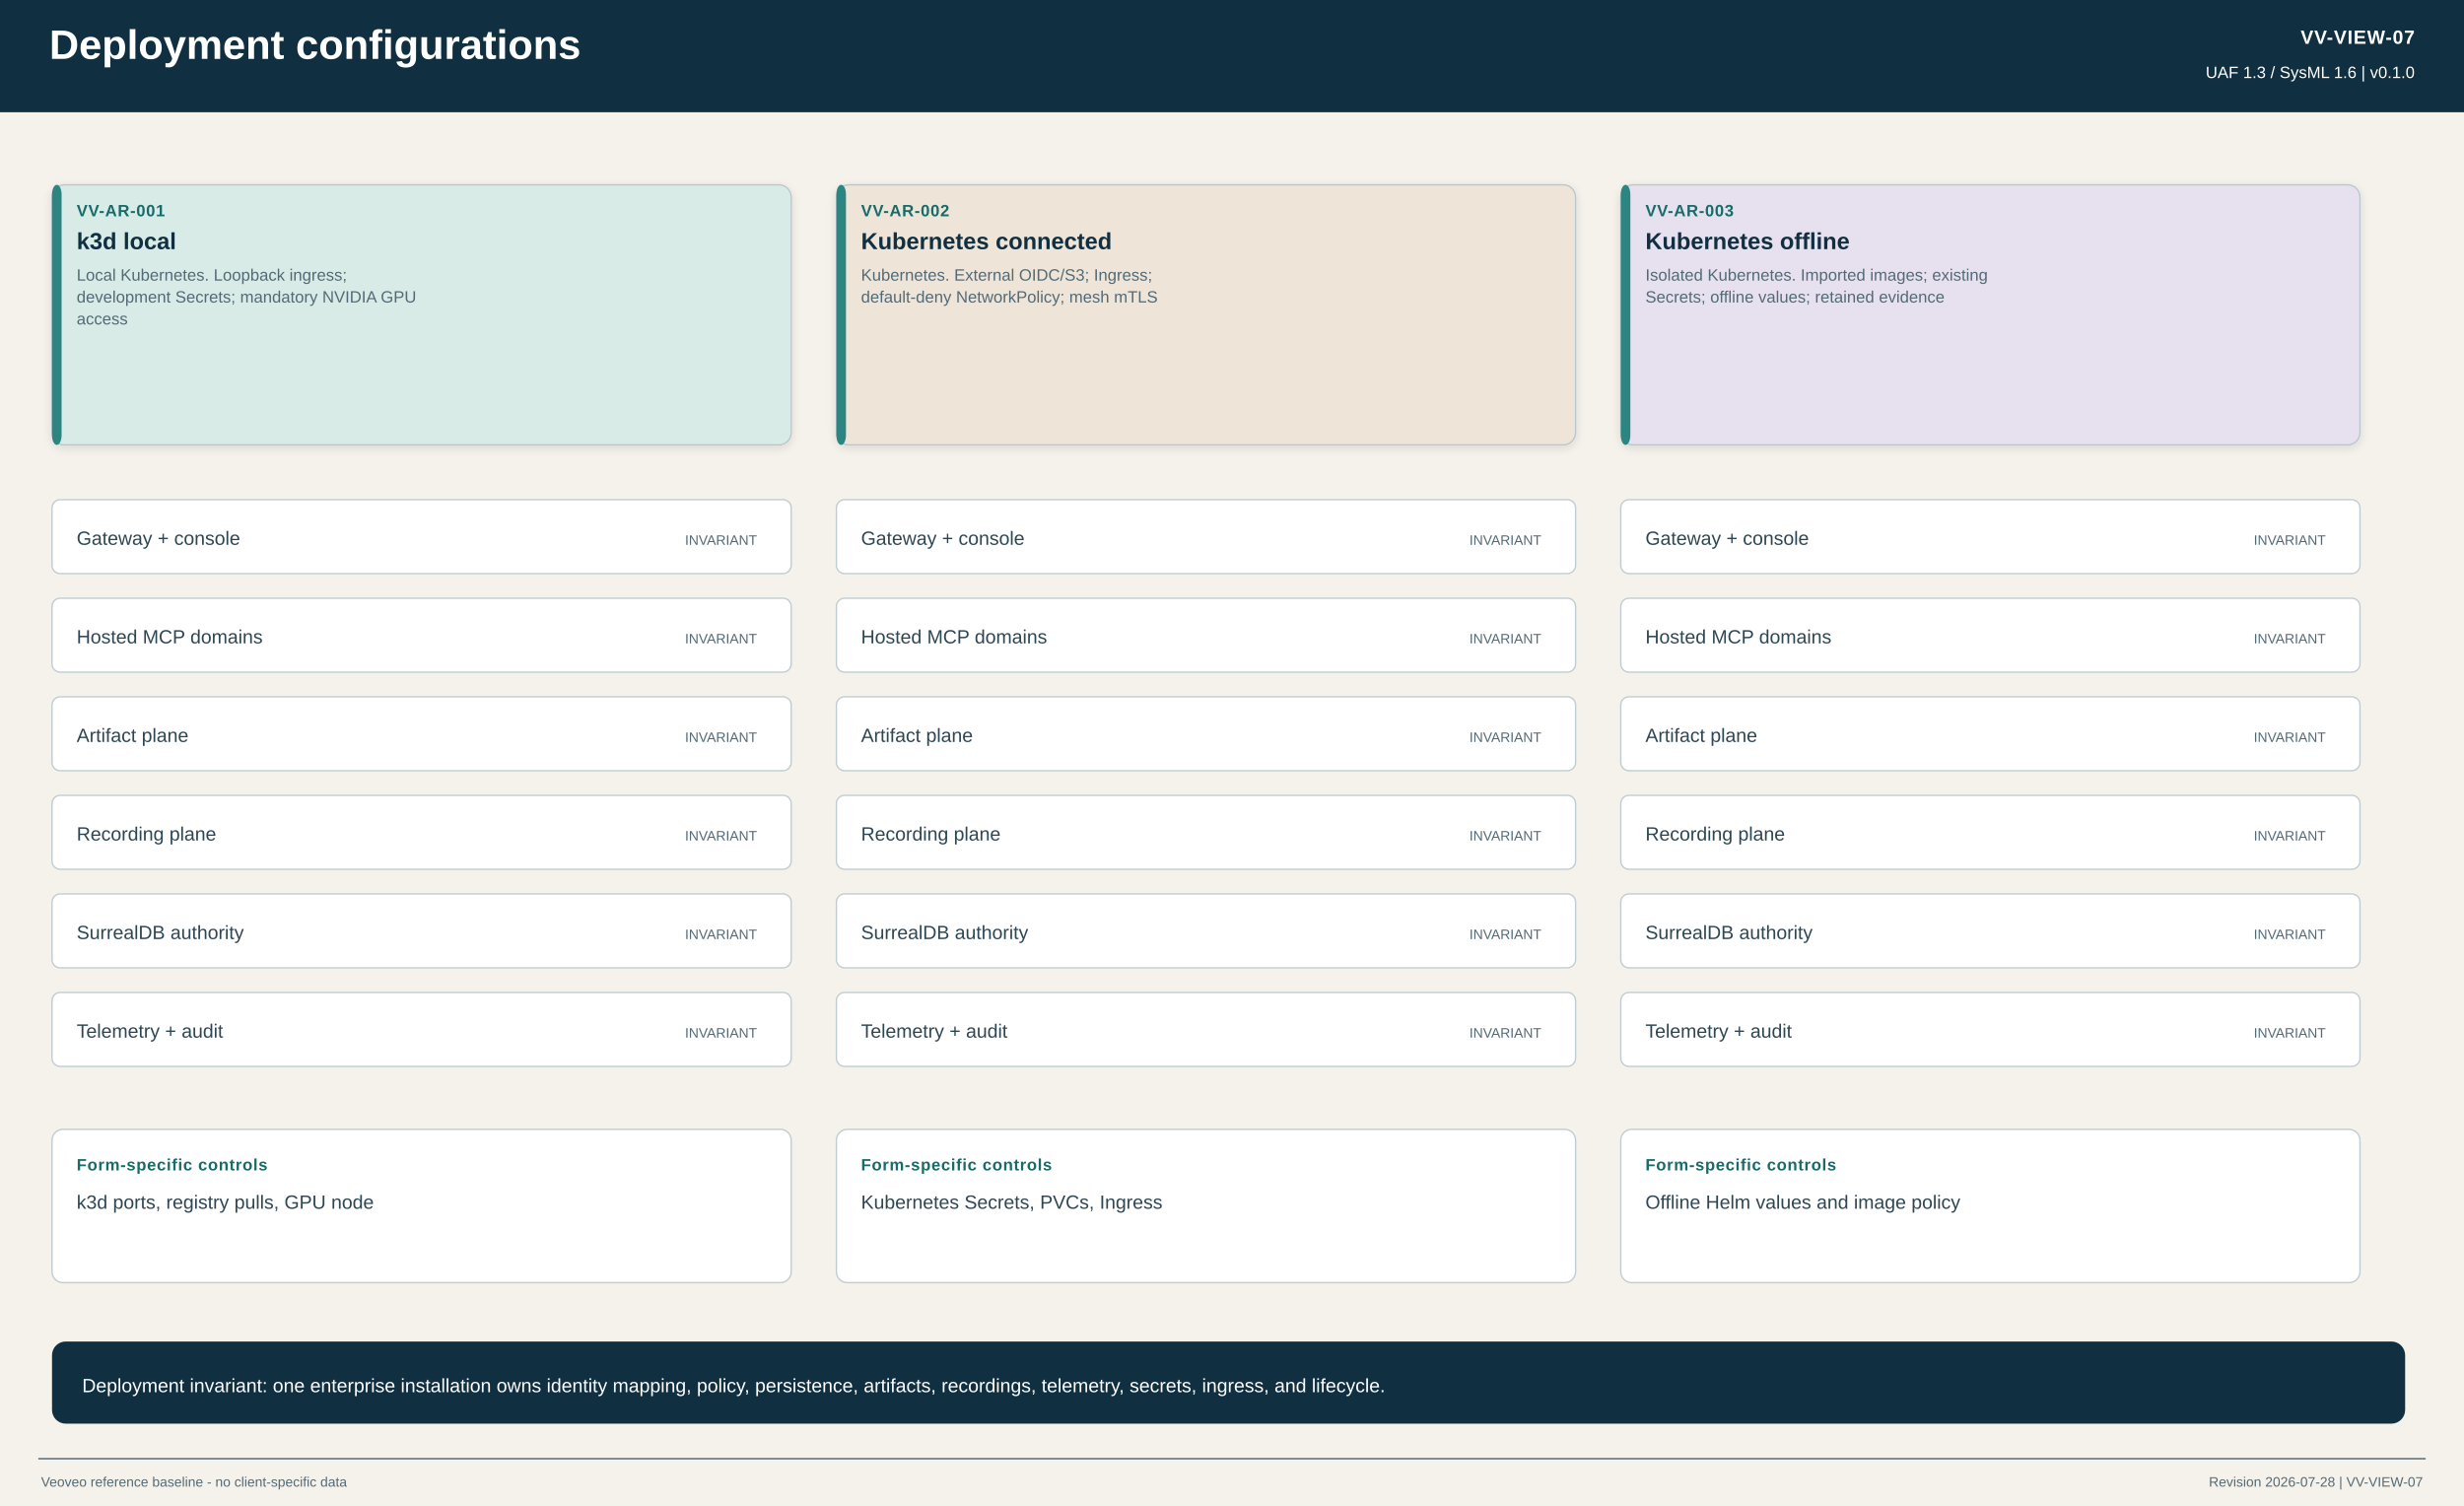
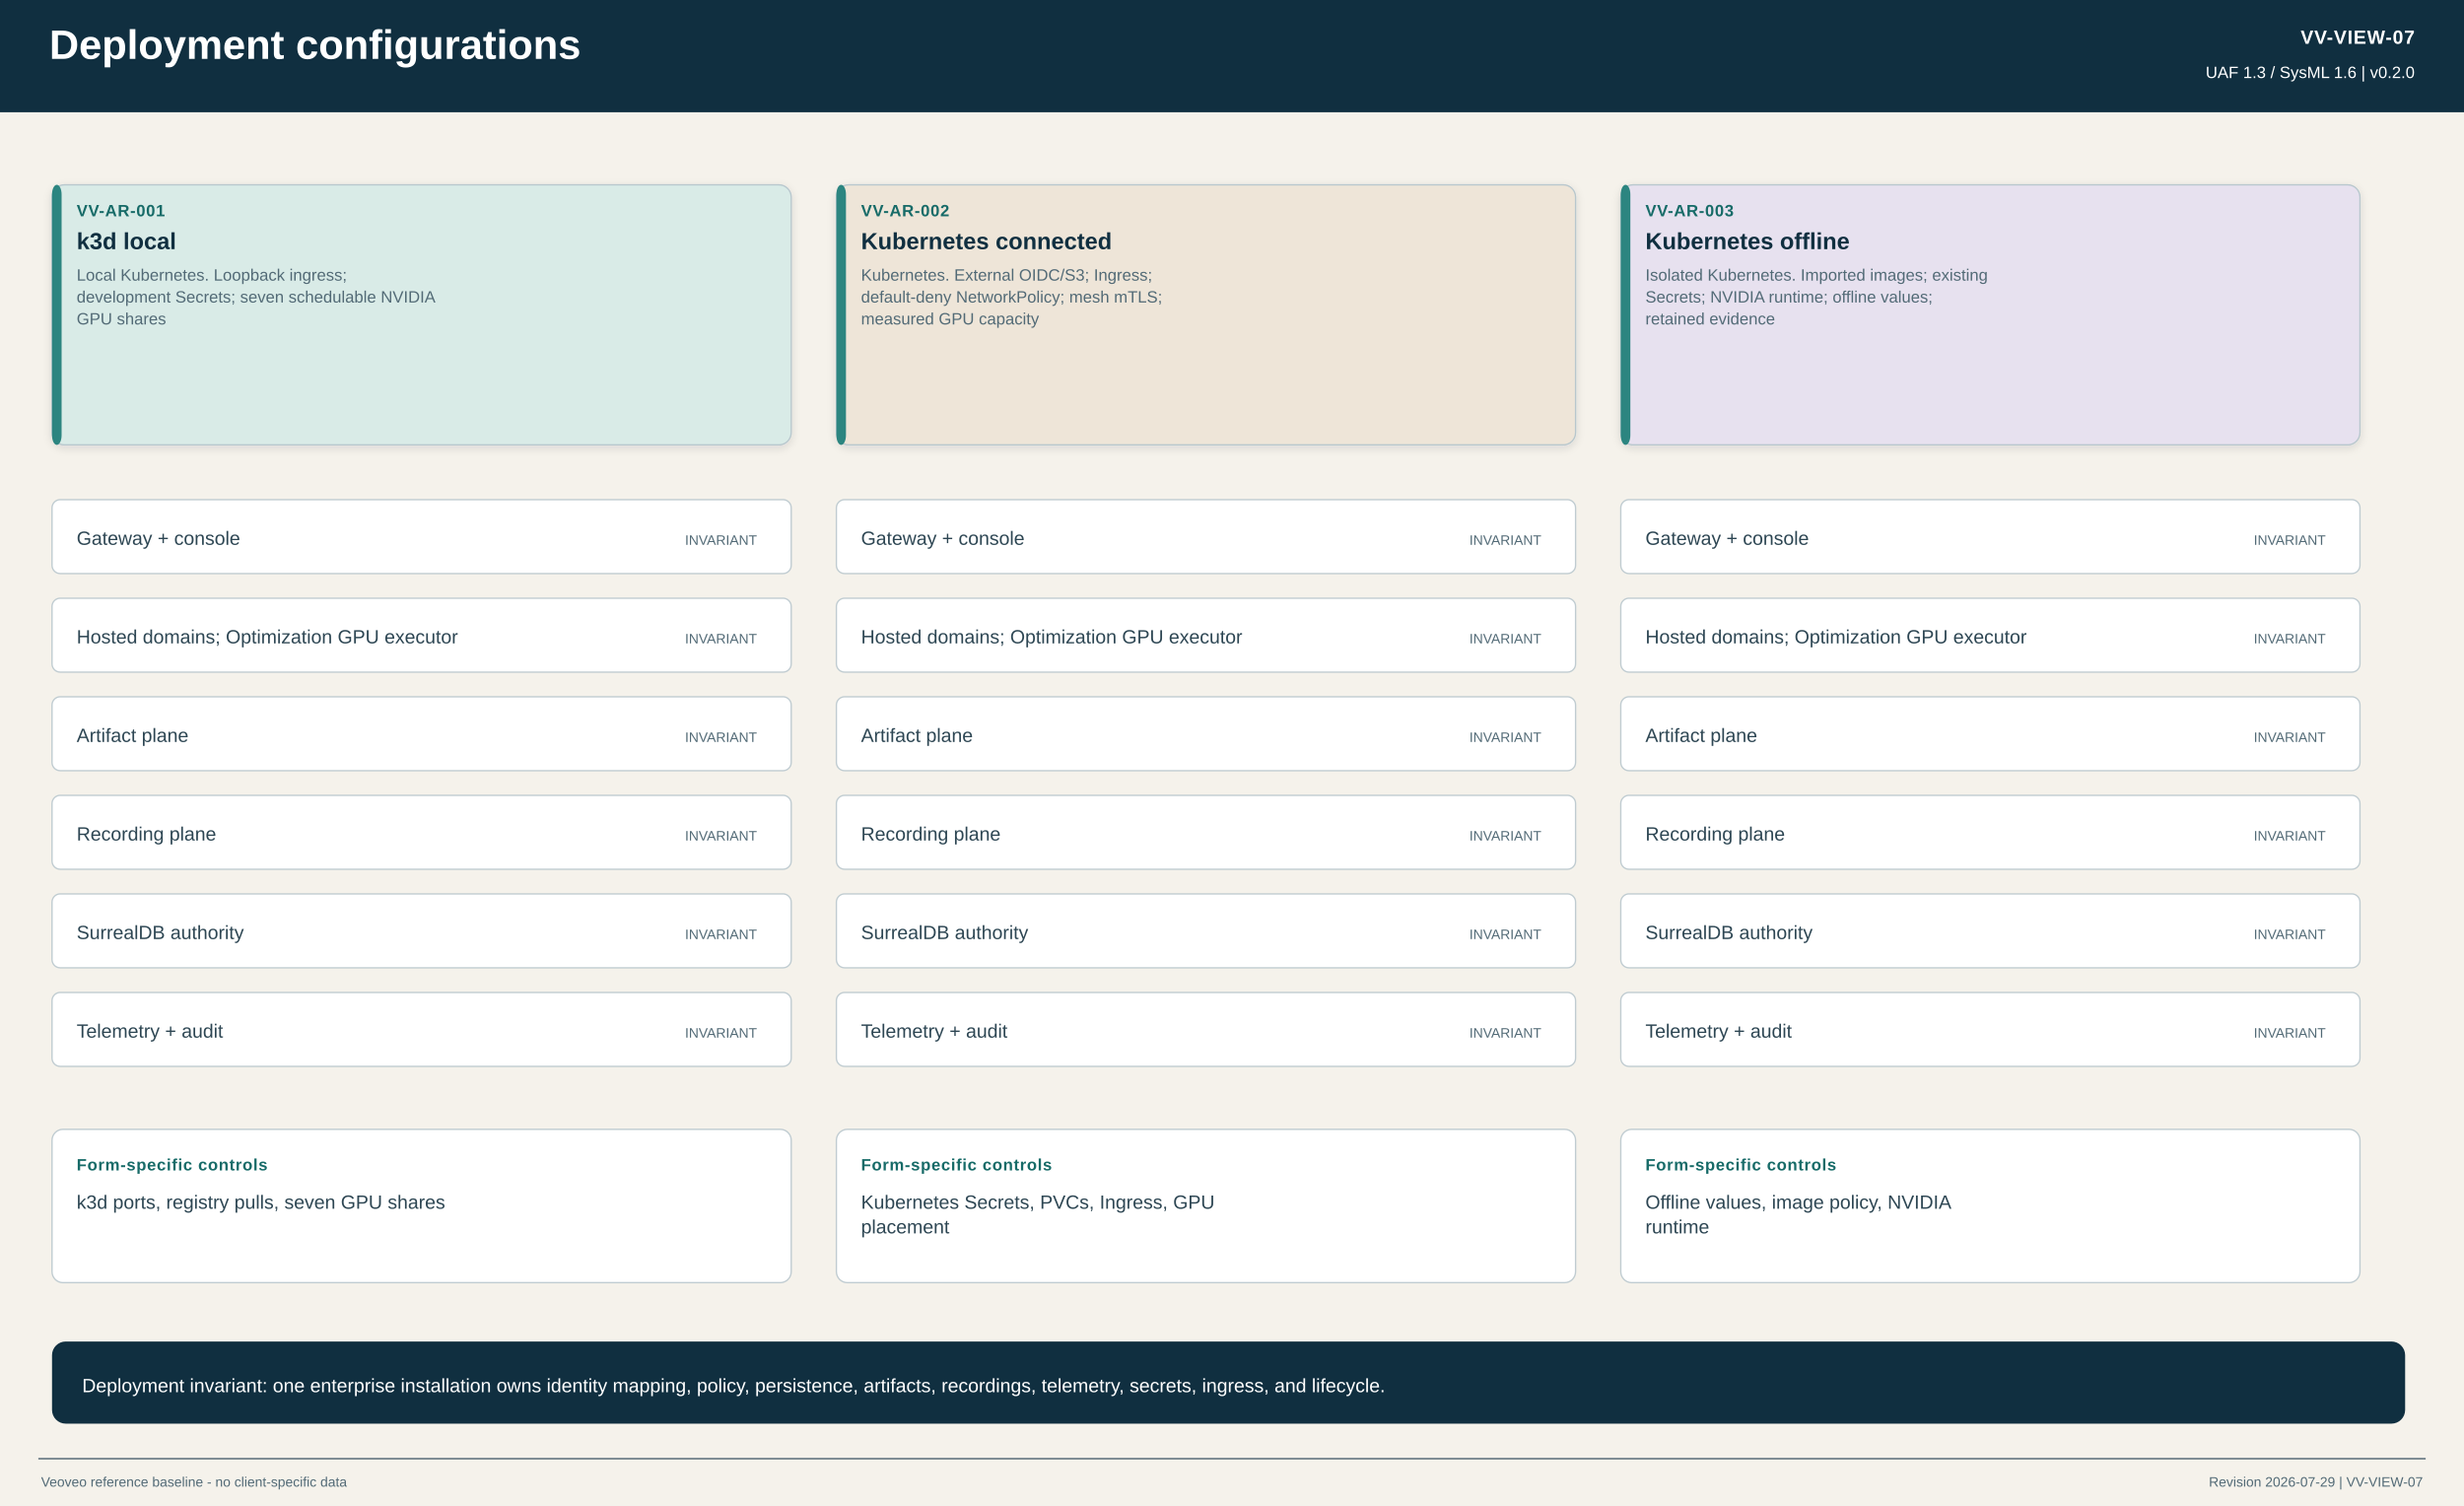
<svg xmlns="http://www.w3.org/2000/svg" viewBox="0 0 1800 1100" width="1800" height="1100" role="img" aria-labelledby="title desc">
  <defs>
    <marker id="arrow" viewBox="0 0 10 10" refX="9" refY="5" markerWidth="7" markerHeight="7" orient="auto-start-reverse">
      <path d="M 0 0 L 10 5 L 0 10 z" fill="#21465b" />
    </marker>
    <marker id="arrow-muted" viewBox="0 0 10 10" refX="9" refY="5" markerWidth="7" markerHeight="7" orient="auto-start-reverse">
      <path d="M 0 0 L 10 5 L 0 10 z" fill="#687983" />
    </marker>
    <filter id="shadow" x="-10%" y="-10%" width="120%" height="130%">
      <feDropShadow dx="0" dy="2" stdDeviation="3" flood-color="#0b2534" flood-opacity="0.12" />
    </filter>
  </defs>
  <style>
.title{font:700 30px Arial,Helvetica,sans-serif;fill:#102f40}.subtitle{font:400 15px Arial,Helvetica,sans-serif;fill:#4d626d}.label{font:700 14px Arial,Helvetica,sans-serif;fill:#102f40;letter-spacing:.04em}.node-title{font:700 17px Arial,Helvetica,sans-serif;fill:#102f40}.node-id{font:700 12px Arial,Helvetica,sans-serif;fill:#176b68;letter-spacing:.04em}.body{font:400 14px Arial,Helvetica,sans-serif;fill:#2d4653}.small{font:400 12px Arial,Helvetica,sans-serif;fill:#526a76}.tiny{font:400 10px Arial,Helvetica,sans-serif;fill:#526a76}.inverse{fill:#ffffff}.edge{stroke:#21465b;stroke-width:2.2;fill:none;marker-end:url(#arrow)}.edge-muted{stroke:#687983;stroke-width:1.6;fill:none;marker-end:url(#arrow-muted)}.edge-dash{stroke:#687983;stroke-width:1.5;stroke-dasharray:7 6;fill:none;marker-end:url(#arrow-muted)}
</style>
  <rect x="0" y="0" width="1800" height="1100" rx="0" fill="#f5f2eb" stroke="none" stroke-width="1" opacity="1" />
  <rect x="0" y="0" width="1800" height="82" rx="0" fill="#102f40" stroke="none" stroke-width="1" opacity="1" />
  <text x="36" y="43" class="title inverse" text-anchor="start">Deployment configurations</text>
  <text x="1764" y="32" class="label inverse" text-anchor="end">VV-VIEW-07</text>
-   <text x="1764" y="57" class="small inverse" text-anchor="end">UAF 1.3 / SysML 1.6 | v0.1.0</text>
+   <text x="1764" y="57" class="small inverse" text-anchor="end">UAF 1.3 / SysML 1.6 | v0.2.0</text>
  <rect x="38" y="135" width="540" height="190" rx="9" fill="#d9ebe7" stroke="#b8c7cd" stroke-width="1" opacity="1" filter="url(#shadow)" />
  <rect x="38" y="135" width="7" height="190" rx="7" fill="#2c8580" stroke="none" stroke-width="1" opacity="1" />
  <text x="56" y="158" class="node-id" text-anchor="start">VV-AR-001</text>
  <text x="56" y="182" class="node-title" text-anchor="start">
    <tspan x="56" dy="0">k3d local</tspan>
  </text>
  <text x="56" y="205" class="small" text-anchor="start">
    <tspan x="56" dy="0">Local Kubernetes. Loopback ingress;</tspan>
-     <tspan x="56" dy="16">development Secrets; mandatory NVIDIA GPU</tspan>
-     <tspan x="56" dy="16">access</tspan>
+     <tspan x="56" dy="16">development Secrets; seven schedulable NVIDIA</tspan>
+     <tspan x="56" dy="16">GPU shares</tspan>
  </text>
  <rect x="38" y="365" width="540" height="54" rx="6" fill="#ffffff" stroke="#c0ccd1" stroke-width="1" opacity="1" />
  <text x="56" y="398" class="body" text-anchor="start">Gateway + console</text>
  <text x="553" y="398" class="tiny" text-anchor="end">INVARIANT</text>
  <rect x="38" y="437" width="540" height="54" rx="6" fill="#ffffff" stroke="#c0ccd1" stroke-width="1" opacity="1" />
-   <text x="56" y="470" class="body" text-anchor="start">Hosted MCP domains</text>
+   <text x="56" y="470" class="body" text-anchor="start">Hosted domains; Optimization GPU executor</text>
  <text x="553" y="470" class="tiny" text-anchor="end">INVARIANT</text>
  <rect x="38" y="509" width="540" height="54" rx="6" fill="#ffffff" stroke="#c0ccd1" stroke-width="1" opacity="1" />
  <text x="56" y="542" class="body" text-anchor="start">Artifact plane</text>
  <text x="553" y="542" class="tiny" text-anchor="end">INVARIANT</text>
  <rect x="38" y="581" width="540" height="54" rx="6" fill="#ffffff" stroke="#c0ccd1" stroke-width="1" opacity="1" />
  <text x="56" y="614" class="body" text-anchor="start">Recording plane</text>
  <text x="553" y="614" class="tiny" text-anchor="end">INVARIANT</text>
  <rect x="38" y="653" width="540" height="54" rx="6" fill="#ffffff" stroke="#c0ccd1" stroke-width="1" opacity="1" />
  <text x="56" y="686" class="body" text-anchor="start">SurrealDB authority</text>
  <text x="553" y="686" class="tiny" text-anchor="end">INVARIANT</text>
  <rect x="38" y="725" width="540" height="54" rx="6" fill="#ffffff" stroke="#c0ccd1" stroke-width="1" opacity="1" />
  <text x="56" y="758" class="body" text-anchor="start">Telemetry + audit</text>
  <text x="553" y="758" class="tiny" text-anchor="end">INVARIANT</text>
  <rect x="38" y="825" width="540" height="112" rx="8" fill="#ffffff" stroke="#c0ccd1" stroke-width="1" opacity="1" />
  <text x="56" y="855" class="node-id" text-anchor="start">Form-specific controls</text>
  <text x="56" y="883" class="body" text-anchor="start">
-     <tspan x="56" dy="0">k3d ports, registry pulls, GPU node</tspan>
+     <tspan x="56" dy="0">k3d ports, registry pulls, seven GPU shares</tspan>
  </text>
  <rect x="611" y="135" width="540" height="190" rx="9" fill="#eee5d8" stroke="#b8c7cd" stroke-width="1" opacity="1" filter="url(#shadow)" />
  <rect x="611" y="135" width="7" height="190" rx="7" fill="#2c8580" stroke="none" stroke-width="1" opacity="1" />
  <text x="629" y="158" class="node-id" text-anchor="start">VV-AR-002</text>
  <text x="629" y="182" class="node-title" text-anchor="start">
    <tspan x="629" dy="0">Kubernetes connected</tspan>
  </text>
  <text x="629" y="205" class="small" text-anchor="start">
    <tspan x="629" dy="0">Kubernetes. External OIDC/S3; Ingress;</tspan>
-     <tspan x="629" dy="16">default-deny NetworkPolicy; mesh mTLS</tspan>
+     <tspan x="629" dy="16">default-deny NetworkPolicy; mesh mTLS;</tspan>
+     <tspan x="629" dy="16">measured GPU capacity</tspan>
  </text>
  <rect x="611" y="365" width="540" height="54" rx="6" fill="#ffffff" stroke="#c0ccd1" stroke-width="1" opacity="1" />
  <text x="629" y="398" class="body" text-anchor="start">Gateway + console</text>
  <text x="1126" y="398" class="tiny" text-anchor="end">INVARIANT</text>
  <rect x="611" y="437" width="540" height="54" rx="6" fill="#ffffff" stroke="#c0ccd1" stroke-width="1" opacity="1" />
-   <text x="629" y="470" class="body" text-anchor="start">Hosted MCP domains</text>
+   <text x="629" y="470" class="body" text-anchor="start">Hosted domains; Optimization GPU executor</text>
  <text x="1126" y="470" class="tiny" text-anchor="end">INVARIANT</text>
  <rect x="611" y="509" width="540" height="54" rx="6" fill="#ffffff" stroke="#c0ccd1" stroke-width="1" opacity="1" />
  <text x="629" y="542" class="body" text-anchor="start">Artifact plane</text>
  <text x="1126" y="542" class="tiny" text-anchor="end">INVARIANT</text>
  <rect x="611" y="581" width="540" height="54" rx="6" fill="#ffffff" stroke="#c0ccd1" stroke-width="1" opacity="1" />
  <text x="629" y="614" class="body" text-anchor="start">Recording plane</text>
  <text x="1126" y="614" class="tiny" text-anchor="end">INVARIANT</text>
  <rect x="611" y="653" width="540" height="54" rx="6" fill="#ffffff" stroke="#c0ccd1" stroke-width="1" opacity="1" />
  <text x="629" y="686" class="body" text-anchor="start">SurrealDB authority</text>
  <text x="1126" y="686" class="tiny" text-anchor="end">INVARIANT</text>
  <rect x="611" y="725" width="540" height="54" rx="6" fill="#ffffff" stroke="#c0ccd1" stroke-width="1" opacity="1" />
  <text x="629" y="758" class="body" text-anchor="start">Telemetry + audit</text>
  <text x="1126" y="758" class="tiny" text-anchor="end">INVARIANT</text>
  <rect x="611" y="825" width="540" height="112" rx="8" fill="#ffffff" stroke="#c0ccd1" stroke-width="1" opacity="1" />
  <text x="629" y="855" class="node-id" text-anchor="start">Form-specific controls</text>
  <text x="629" y="883" class="body" text-anchor="start">
-     <tspan x="629" dy="0">Kubernetes Secrets, PVCs, Ingress</tspan>
+     <tspan x="629" dy="0">Kubernetes Secrets, PVCs, Ingress, GPU</tspan>
+     <tspan x="629" dy="18">placement</tspan>
  </text>
  <rect x="1184" y="135" width="540" height="190" rx="9" fill="#e7e1ef" stroke="#b8c7cd" stroke-width="1" opacity="1" filter="url(#shadow)" />
  <rect x="1184" y="135" width="7" height="190" rx="7" fill="#2c8580" stroke="none" stroke-width="1" opacity="1" />
  <text x="1202" y="158" class="node-id" text-anchor="start">VV-AR-003</text>
  <text x="1202" y="182" class="node-title" text-anchor="start">
    <tspan x="1202" dy="0">Kubernetes offline</tspan>
  </text>
  <text x="1202" y="205" class="small" text-anchor="start">
    <tspan x="1202" dy="0">Isolated Kubernetes. Imported images; existing</tspan>
-     <tspan x="1202" dy="16">Secrets; offline values; retained evidence</tspan>
+     <tspan x="1202" dy="16">Secrets; NVIDIA runtime; offline values;</tspan>
+     <tspan x="1202" dy="16">retained evidence</tspan>
  </text>
  <rect x="1184" y="365" width="540" height="54" rx="6" fill="#ffffff" stroke="#c0ccd1" stroke-width="1" opacity="1" />
  <text x="1202" y="398" class="body" text-anchor="start">Gateway + console</text>
  <text x="1699" y="398" class="tiny" text-anchor="end">INVARIANT</text>
  <rect x="1184" y="437" width="540" height="54" rx="6" fill="#ffffff" stroke="#c0ccd1" stroke-width="1" opacity="1" />
-   <text x="1202" y="470" class="body" text-anchor="start">Hosted MCP domains</text>
+   <text x="1202" y="470" class="body" text-anchor="start">Hosted domains; Optimization GPU executor</text>
  <text x="1699" y="470" class="tiny" text-anchor="end">INVARIANT</text>
  <rect x="1184" y="509" width="540" height="54" rx="6" fill="#ffffff" stroke="#c0ccd1" stroke-width="1" opacity="1" />
  <text x="1202" y="542" class="body" text-anchor="start">Artifact plane</text>
  <text x="1699" y="542" class="tiny" text-anchor="end">INVARIANT</text>
  <rect x="1184" y="581" width="540" height="54" rx="6" fill="#ffffff" stroke="#c0ccd1" stroke-width="1" opacity="1" />
  <text x="1202" y="614" class="body" text-anchor="start">Recording plane</text>
  <text x="1699" y="614" class="tiny" text-anchor="end">INVARIANT</text>
  <rect x="1184" y="653" width="540" height="54" rx="6" fill="#ffffff" stroke="#c0ccd1" stroke-width="1" opacity="1" />
  <text x="1202" y="686" class="body" text-anchor="start">SurrealDB authority</text>
  <text x="1699" y="686" class="tiny" text-anchor="end">INVARIANT</text>
  <rect x="1184" y="725" width="540" height="54" rx="6" fill="#ffffff" stroke="#c0ccd1" stroke-width="1" opacity="1" />
  <text x="1202" y="758" class="body" text-anchor="start">Telemetry + audit</text>
  <text x="1699" y="758" class="tiny" text-anchor="end">INVARIANT</text>
  <rect x="1184" y="825" width="540" height="112" rx="8" fill="#ffffff" stroke="#c0ccd1" stroke-width="1" opacity="1" />
  <text x="1202" y="855" class="node-id" text-anchor="start">Form-specific controls</text>
  <text x="1202" y="883" class="body" text-anchor="start">
-     <tspan x="1202" dy="0">Offline Helm values and image policy</tspan>
+     <tspan x="1202" dy="0">Offline values, image policy, NVIDIA</tspan>
+     <tspan x="1202" dy="18">runtime</tspan>
  </text>
  <rect x="38" y="980" width="1719" height="60" rx="10" fill="#102f40" stroke="none" stroke-width="1" opacity="1" />
  <text x="60" y="1017" class="body inverse" text-anchor="start">Deployment invariant: one enterprise installation owns identity mapping, policy, persistence, artifacts, recordings, telemetry, secrets, ingress, and lifecycle.</text>
  <rect x="28" y="1065" width="1744" height="1.2" rx="0" fill="#687983" stroke="none" stroke-width="1" opacity="1" />
  <text x="30" y="1086" class="tiny" text-anchor="start">Veoveo reference baseline - no client-specific data</text>
-   <text x="1770" y="1086" class="tiny" text-anchor="end">Revision 2026-07-28 | VV-VIEW-07</text>
+   <text x="1770" y="1086" class="tiny" text-anchor="end">Revision 2026-07-29 | VV-VIEW-07</text>
</svg>
